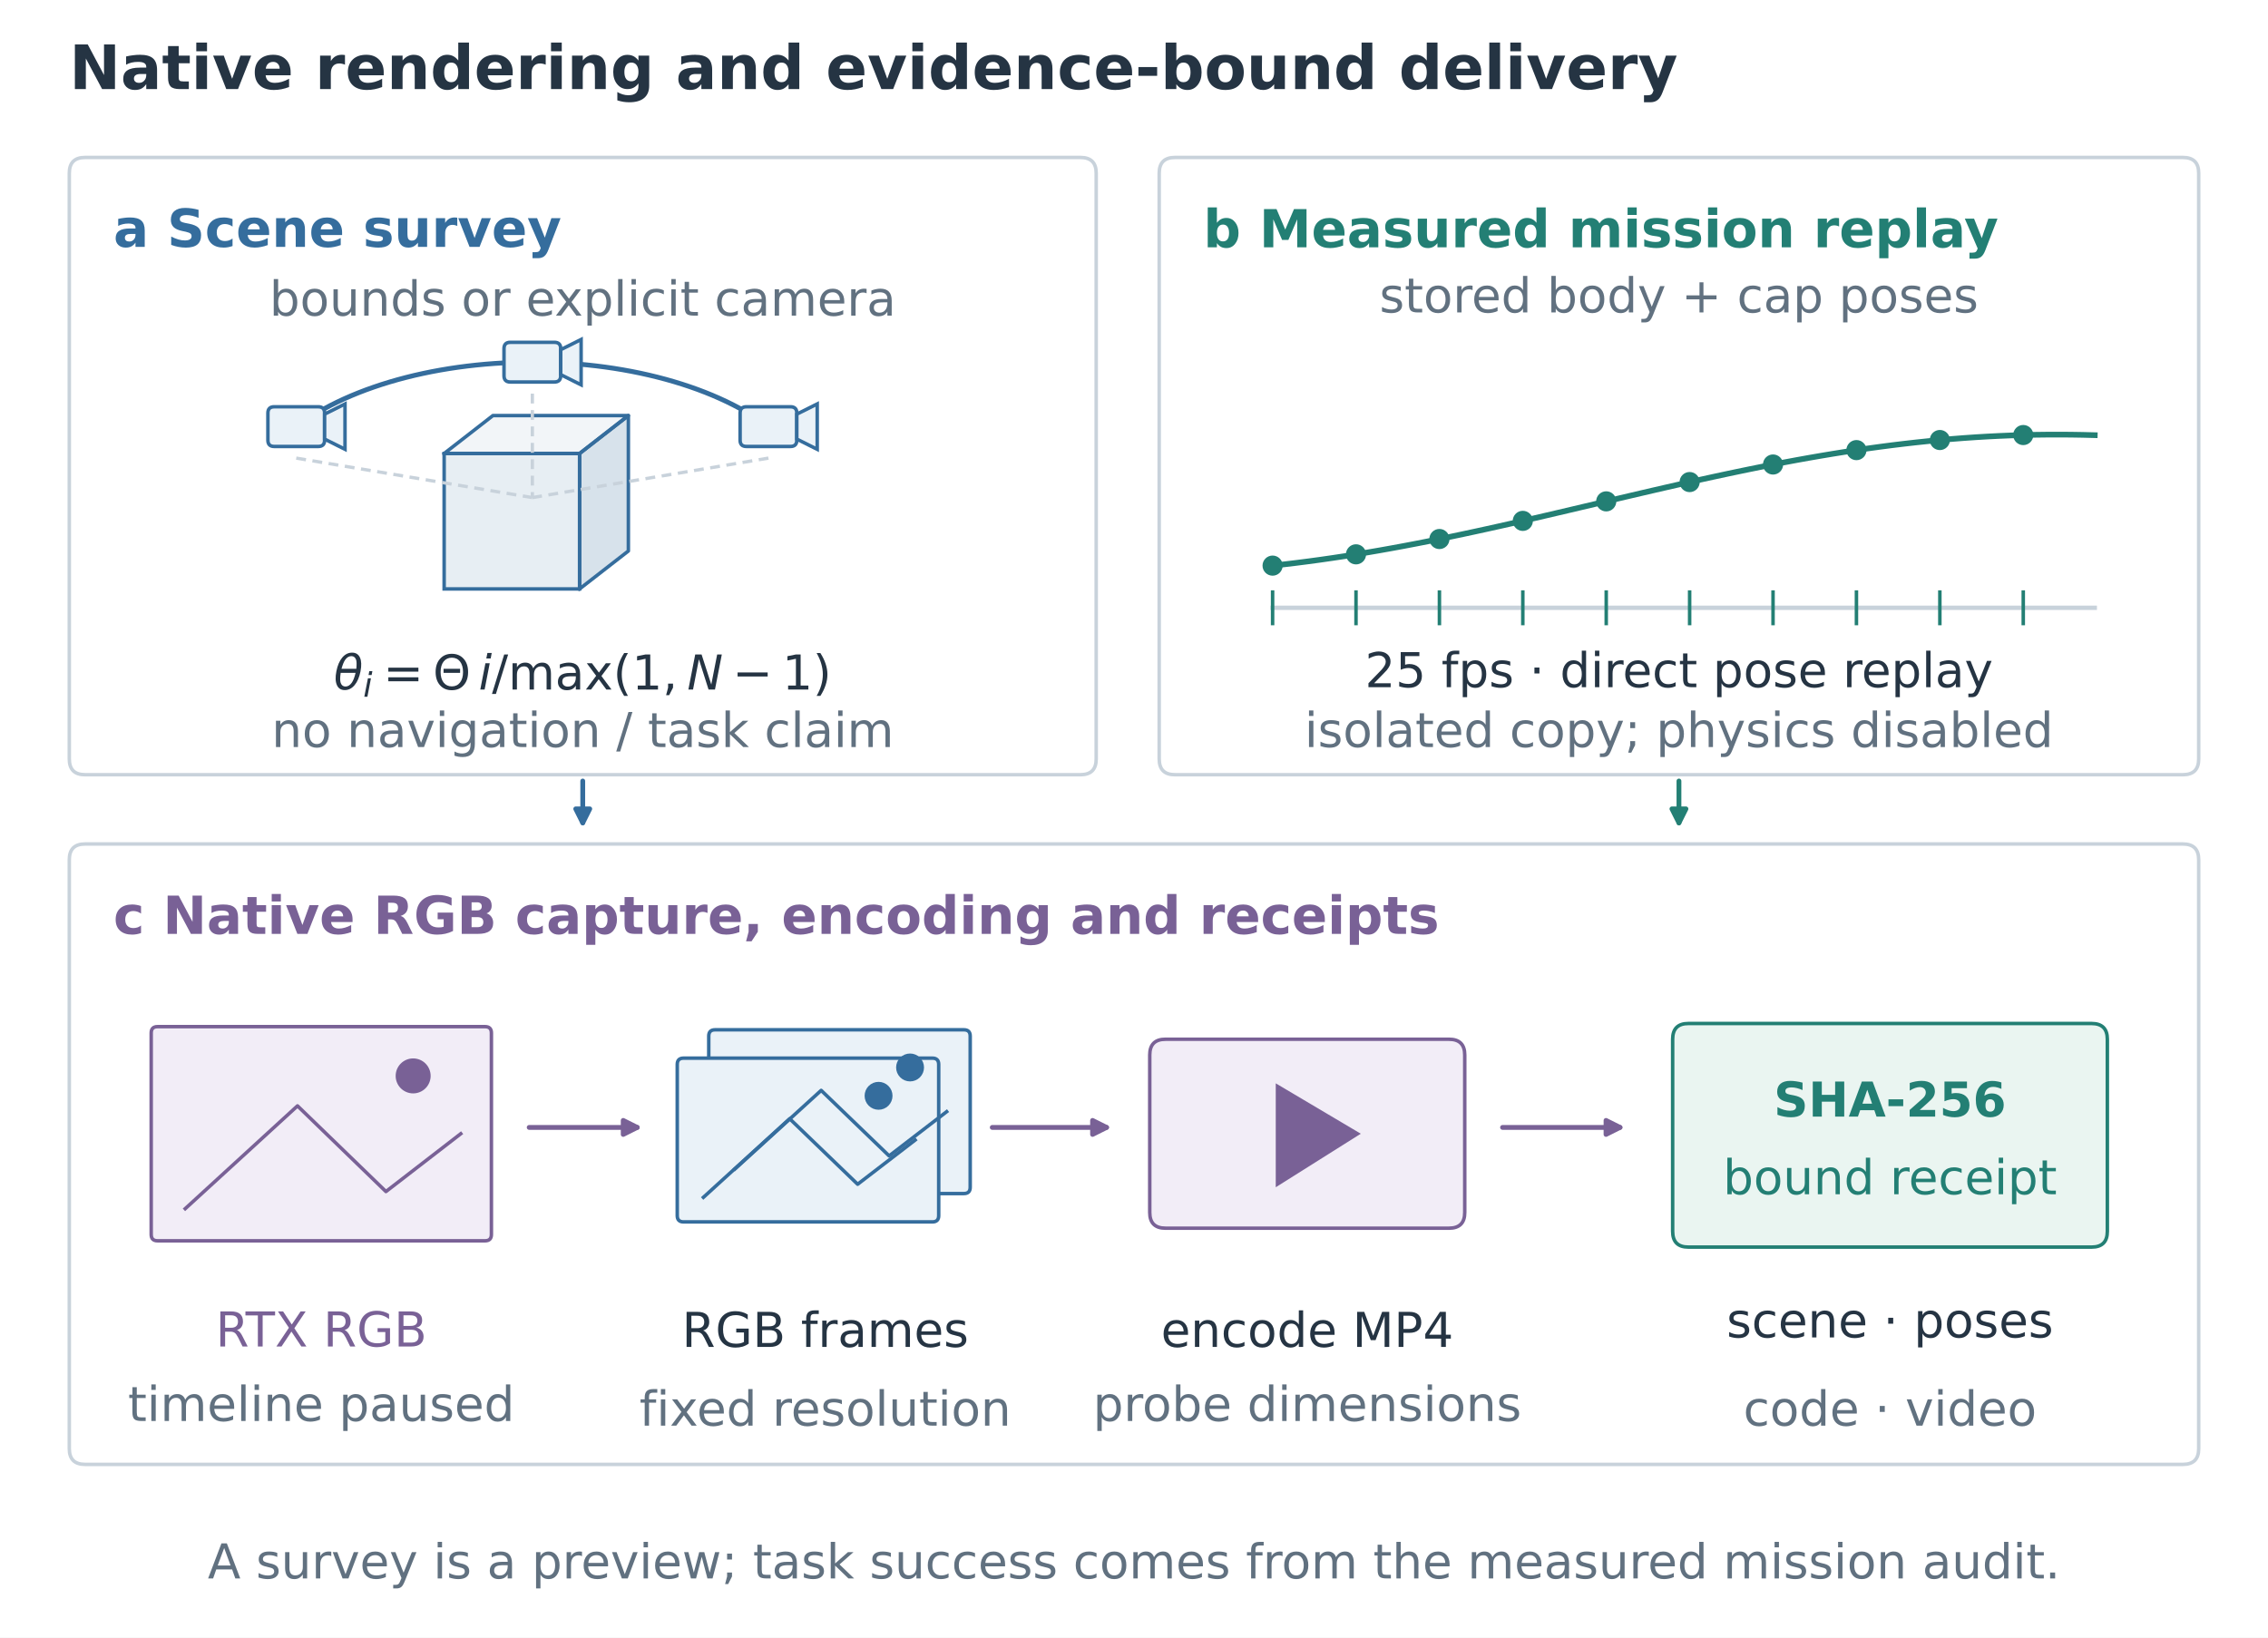
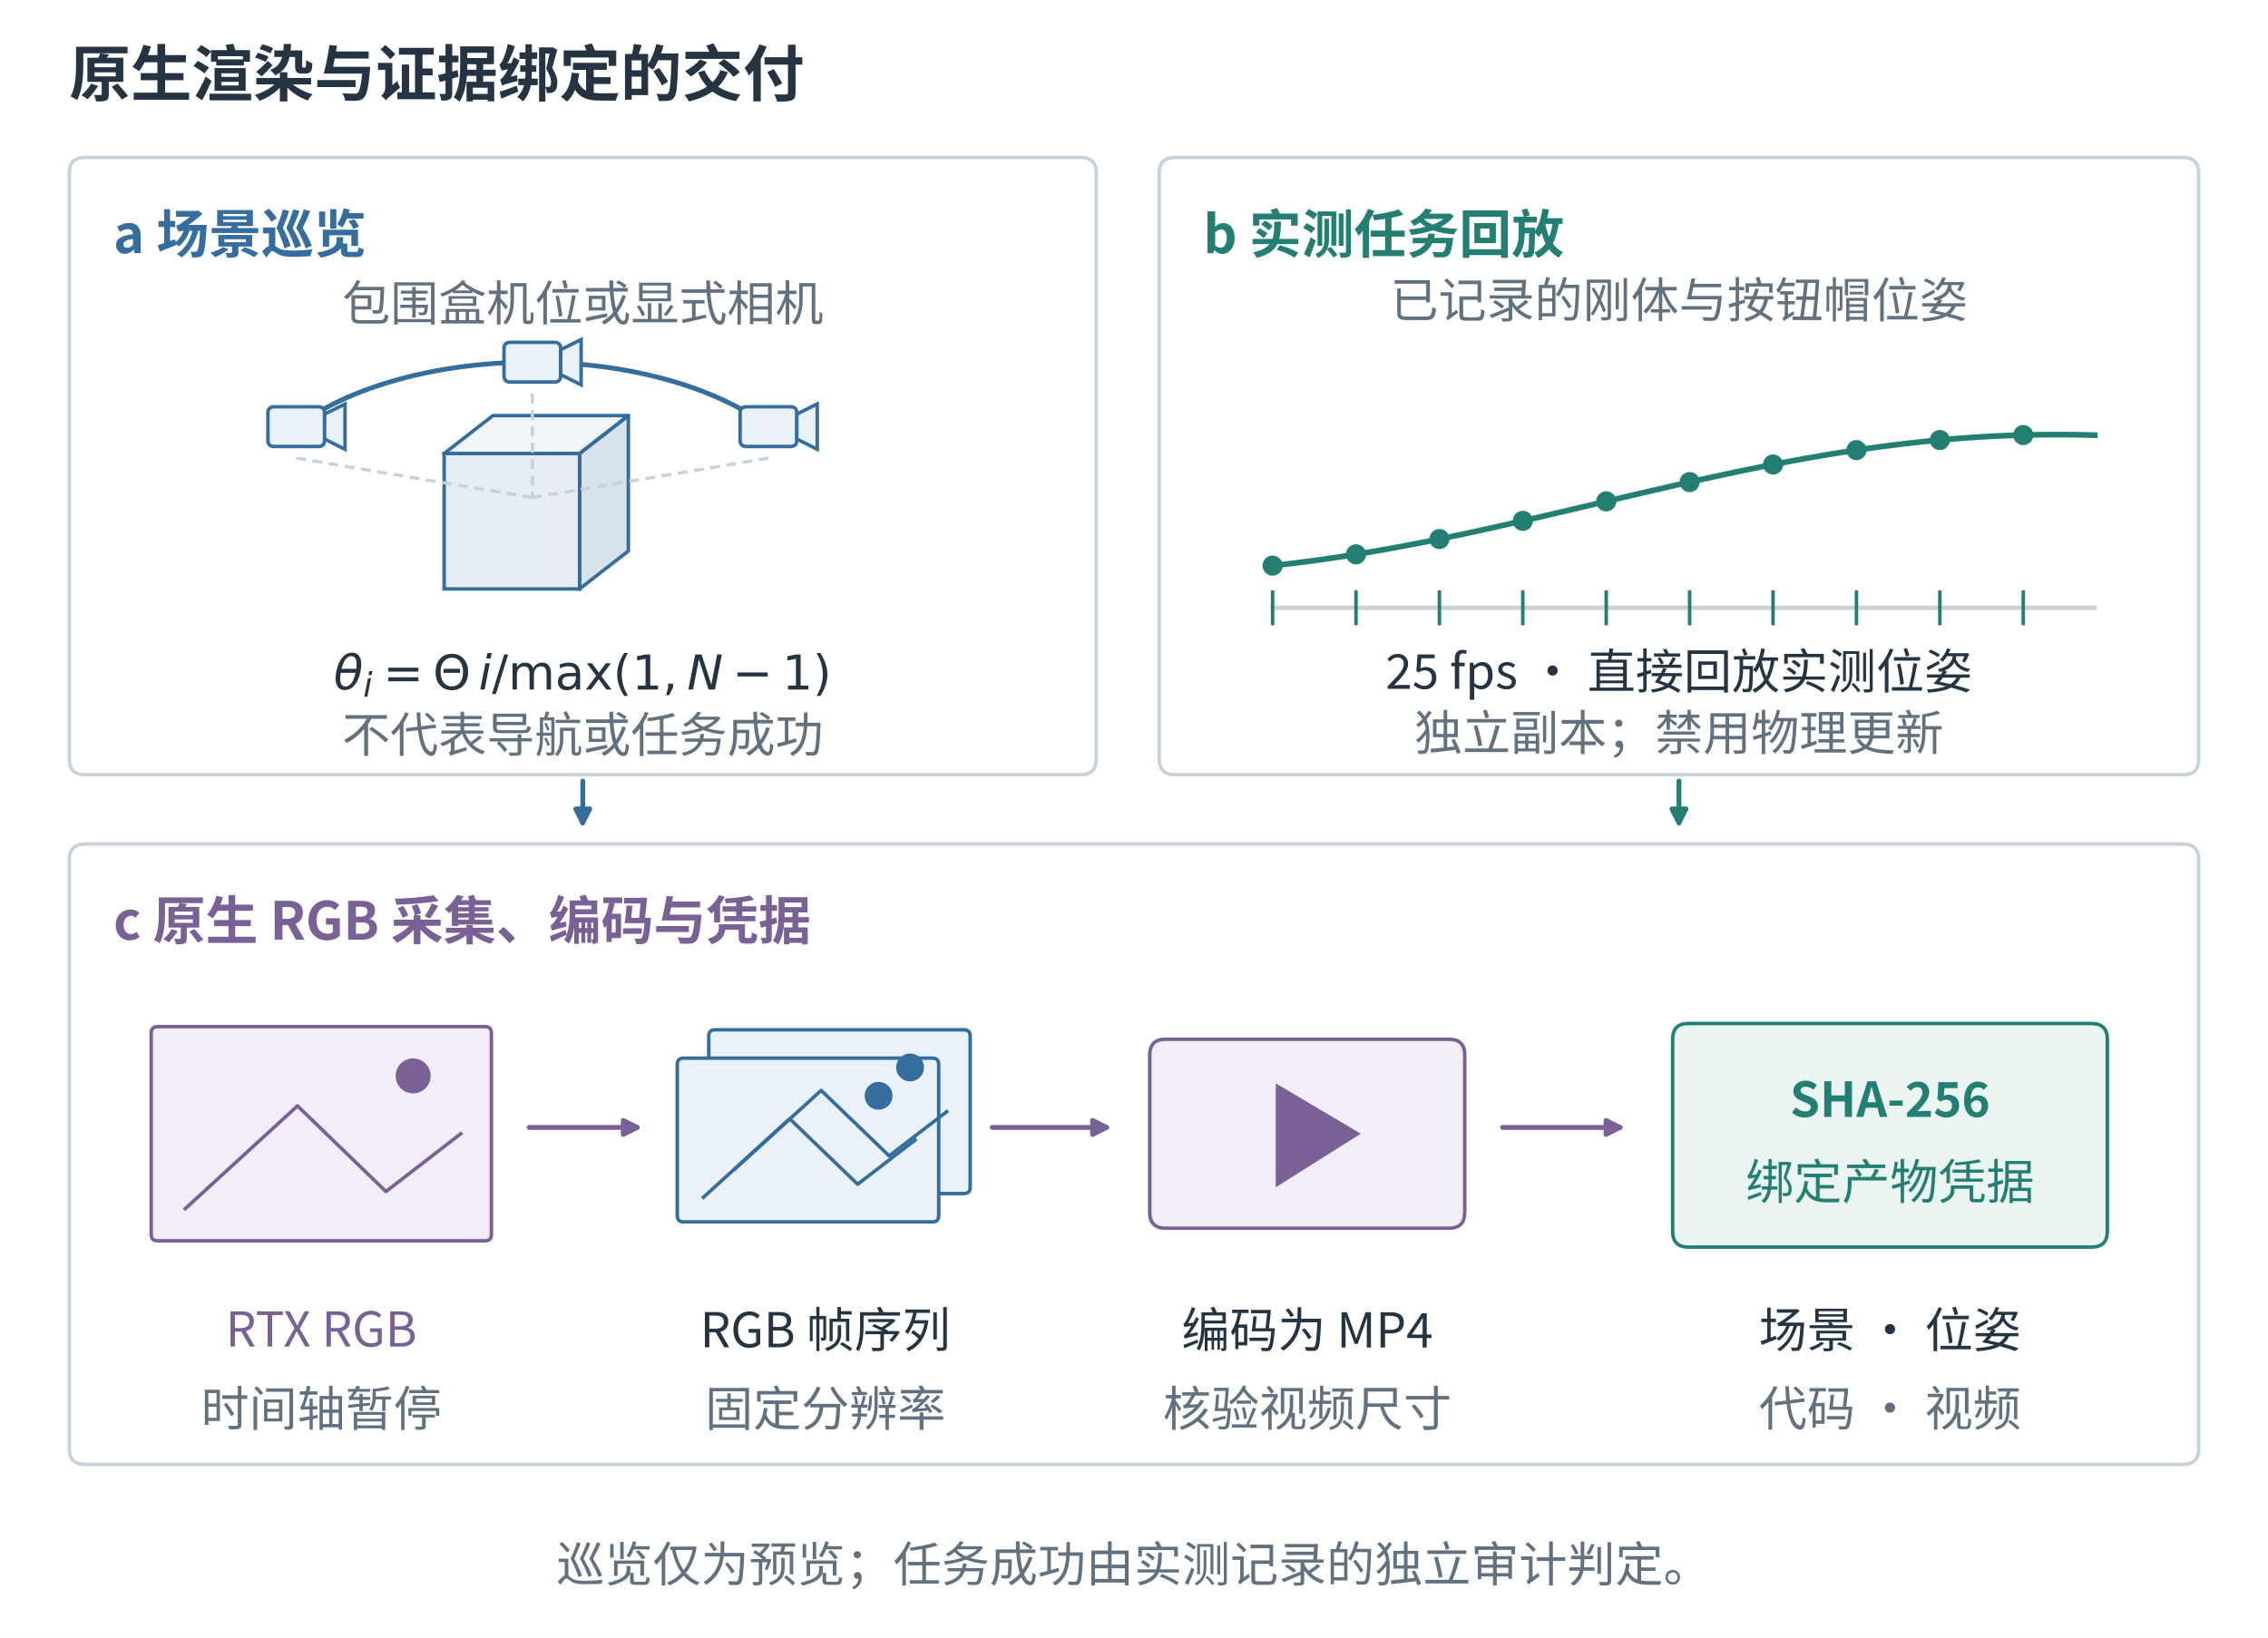
<svg xmlns="http://www.w3.org/2000/svg" xmlns:xlink="http://www.w3.org/1999/xlink" width="518.4pt" height="374.4pt" viewBox="0 0 518.4 374.4" version="1.1">
  <defs>
    <style type="text/css">*{stroke-linejoin: round; stroke-linecap: butt}</style>
  </defs>
  <g id="figure_1">
    <g id="patch_1">
      <path d="M 0 374.4 L 518.4 374.4 L 518.4 0 L 0 0 z " style="fill: #ffffff" />
    </g>
    <g id="axes_1">
      <g id="patch_2">
        <path d="M 19.44 177.12 L 246.96 177.12 Q 250.56 177.12 250.56 173.52 L 250.56 39.6 Q 250.56 36 246.96 36 L 19.44 36 Q 15.84 36 15.84 39.6 L 15.84 173.52 Q 15.84 177.12 19.44 177.12 z " clip-path="url(#pab7b0f6d54)" style="fill: #ffffff; stroke: #c8d2db; stroke-width: 0.8; stroke-linejoin: miter" />
      </g>
      <g id="patch_3">
        <path d="M 268.56 177.12 L 498.96 177.12 Q 502.56 177.12 502.56 173.52 L 502.56 39.6 Q 502.56 36 498.96 36 L 268.56 36 Q 264.96 36 264.96 39.6 L 264.96 173.52 Q 264.96 177.12 268.56 177.12 z " clip-path="url(#pab7b0f6d54)" style="fill: #ffffff; stroke: #c8d2db; stroke-width: 0.8; stroke-linejoin: miter" />
      </g>
      <g id="patch_4">
        <path d="M 19.44 334.8 L 498.96 334.8 Q 502.56 334.8 502.56 331.2 L 502.56 196.56 Q 502.56 192.96 498.96 192.96 L 19.44 192.96 Q 15.84 192.96 15.84 196.56 L 15.84 331.2 Q 15.84 334.8 19.44 334.8 z " clip-path="url(#pab7b0f6d54)" style="fill: #ffffff; stroke: #c8d2db; stroke-width: 0.8; stroke-linejoin: miter" />
      </g>
      <g id="patch_5">
        <path d="M 175.808 97.659 C 169.317 92.751 160.509 88.809 150.248 86.219 C 139.988 83.628 128.62 82.477 117.258 82.878 C 105.897 83.279 94.925 85.218 85.418 88.506 C 75.911 91.794 68.19 96.32 63.01 101.639 " clip-path="url(#pab7b0f6d54)" style="fill: none; stroke: #356d9d; stroke-width: 1.1; stroke-linejoin: miter" />
      </g>
      <g id="patch_6">
        <path d="M 170.606 102.073 L 180.686 102.073 Q 182.126 102.073 182.126 100.633 L 182.126 94.441 Q 182.126 93.001 180.686 93.001 L 170.606 93.001 Q 169.166 93.001 169.166 94.441 L 169.166 100.633 Q 169.166 102.073 170.606 102.073 z " clip-path="url(#pab7b0f6d54)" style="fill: #eaf2f8; stroke: #356d9d; stroke-width: 0.8; stroke-linejoin: miter" />
      </g>
      <g id="patch_7">
        <path d="M 116.64 87.336 L 126.72 87.336 Q 128.16 87.336 128.16 85.896 L 128.16 79.704 Q 128.16 78.264 126.72 78.264 L 116.64 78.264 Q 115.2 78.264 115.2 79.704 L 115.2 85.896 Q 115.2 87.336 116.64 87.336 z " clip-path="url(#pab7b0f6d54)" style="fill: #eaf2f8; stroke: #356d9d; stroke-width: 0.8; stroke-linejoin: miter" />
      </g>
      <g id="patch_8">
        <path d="M 62.674 102.073 L 72.754 102.073 Q 74.194 102.073 74.194 100.633 L 74.194 94.441 Q 74.194 93.001 72.754 93.001 L 62.674 93.001 Q 61.234 93.001 61.234 94.441 L 61.234 100.633 Q 61.234 102.073 62.674 102.073 z " clip-path="url(#pab7b0f6d54)" style="fill: #eaf2f8; stroke: #356d9d; stroke-width: 0.8; stroke-linejoin: miter" />
      </g>
      <g id="patch_9">
        <path d="M 36 283.68 L 110.88 283.68 Q 112.32 283.68 112.32 282.24 L 112.32 236.16 Q 112.32 234.72 110.88 234.72 L 36 234.72 Q 34.56 234.72 34.56 236.16 L 34.56 282.24 Q 34.56 283.68 36 283.68 z " clip-path="url(#pab7b0f6d54)" style="fill: #f2edf7; stroke: #796196; stroke-width: 0.8; stroke-linejoin: miter" />
      </g>
      <g id="patch_10">
        <path d="M 163.44 272.88 L 220.32 272.88 Q 221.76 272.88 221.76 271.44 L 221.76 236.88 Q 221.76 235.44 220.32 235.44 L 163.44 235.44 Q 162 235.44 162 236.88 L 162 271.44 Q 162 272.88 163.44 272.88 z " clip-path="url(#pab7b0f6d54)" style="fill: #eaf2f8; stroke: #356d9d; stroke-width: 0.8; stroke-linejoin: miter" />
      </g>
      <g id="patch_11">
        <path d="M 156.24 279.36 L 213.12 279.36 Q 214.56 279.36 214.56 277.92 L 214.56 243.36 Q 214.56 241.92 213.12 241.92 L 156.24 241.92 Q 154.8 241.92 154.8 243.36 L 154.8 277.92 Q 154.8 279.36 156.24 279.36 z " clip-path="url(#pab7b0f6d54)" style="fill: #eaf2f8; stroke: #356d9d; stroke-width: 0.8; stroke-linejoin: miter" />
      </g>
      <g id="patch_12">
        <path d="M 266.4 280.8 L 331.2 280.8 Q 334.8 280.8 334.8 277.2 L 334.8 241.2 Q 334.8 237.6 331.2 237.6 L 266.4 237.6 Q 262.8 237.6 262.8 241.2 L 262.8 277.2 Q 262.8 280.8 266.4 280.8 z " clip-path="url(#pab7b0f6d54)" style="fill: #f2edf7; stroke: #796196; stroke-width: 0.8; stroke-linejoin: miter" />
      </g>
      <g id="patch_13">
        <path d="M 385.92 285.12 L 478.08 285.12 Q 481.68 285.12 481.68 281.52 L 481.68 237.6 Q 481.68 234 478.08 234 L 385.92 234 Q 382.32 234 382.32 237.6 L 382.32 281.52 Q 382.32 285.12 385.92 285.12 z " clip-path="url(#pab7b0f6d54)" style="fill: #eaf5f1; stroke: #237f74; stroke-width: 0.8; stroke-linejoin: miter" />
      </g>
      <g id="line2d_1">
        <path d="M 290.88 129.317 L 293.603 129.014 L 296.327 128.688 L 299.05 128.34 L 301.774 127.97 L 304.497 127.579 L 307.221 127.168 L 309.944 126.737 L 312.668 126.288 L 315.391 125.82 L 318.115 125.334 L 320.838 124.832 L 323.562 124.314 L 326.285 123.781 L 329.009 123.233 L 331.732 122.673 L 334.456 122.1 L 337.179 121.516 L 339.903 120.922 L 342.626 120.318 L 345.35 119.705 L 348.073 119.086 L 350.797 118.459 L 353.52 117.828 L 356.243 117.192 L 358.967 116.553 L 361.69 115.911 L 364.414 115.269 L 367.137 114.626 L 369.861 113.984 L 372.584 113.345 L 375.308 112.708 L 378.031 112.076 L 380.755 111.448 L 383.478 110.827 L 386.202 110.213 L 388.925 109.607 L 391.649 109.01 L 394.372 108.424 L 397.096 107.849 L 399.819 107.286 L 402.543 106.736 L 405.266 106.199 L 407.99 105.678 L 410.713 105.172 L 413.437 104.683 L 416.16 104.211 L 418.883 103.757 L 421.607 103.322 L 424.33 102.907 L 427.054 102.512 L 429.777 102.138 L 432.501 101.785 L 435.224 101.454 L 437.948 101.146 L 440.671 100.861 L 443.395 100.6 L 446.118 100.363 L 448.842 100.15 L 451.565 99.962 L 454.289 99.799 L 457.012 99.662 L 459.736 99.55 L 462.459 99.463 L 465.183 99.403 L 467.906 99.369 L 470.63 99.36 L 473.353 99.378 L 476.077 99.422 L 478.8 99.492 " clip-path="url(#pab7b0f6d54)" style="fill: none; stroke: #237f74; stroke-width: 1.3; stroke-linecap: square" />
      </g>
      <g id="patch_14">
        <path d="M 101.52 134.64 L 132.48 134.64 L 132.48 103.68 L 101.52 103.68 z " clip-path="url(#pab7b0f6d54)" style="fill: #356d9d; opacity: 0.12" />
      </g>
      <g id="line2d_2">
        <path d="M 101.52 134.64 L 132.48 134.64 L 132.48 103.68 L 101.52 103.68 L 101.52 134.64 " clip-path="url(#pab7b0f6d54)" style="fill: none; stroke: #356d9d; stroke-width: 0.8; stroke-linecap: square" />
      </g>
      <g id="patch_15">
        <path d="M 101.52 103.68 L 112.666 95.011 L 143.626 95.011 L 132.48 103.68 z " clip-path="url(#pab7b0f6d54)" style="fill: #356d9d; opacity: 0.07" />
      </g>
      <g id="line2d_3">
        <path d="M 101.52 103.68 L 112.666 95.011 L 143.626 95.011 L 132.48 103.68 L 101.52 103.68 " clip-path="url(#pab7b0f6d54)" style="fill: none; stroke: #356d9d; stroke-width: 0.8; stroke-linecap: square" />
      </g>
      <g id="patch_16">
        <path d="M 132.48 134.64 L 143.626 125.971 L 143.626 95.011 L 132.48 103.68 z " clip-path="url(#pab7b0f6d54)" style="fill: #356d9d; opacity: 0.2" />
      </g>
      <g id="line2d_4">
        <path d="M 132.48 134.64 L 143.626 125.971 L 143.626 95.011 L 132.48 103.68 L 132.48 134.64 " clip-path="url(#pab7b0f6d54)" style="fill: none; stroke: #356d9d; stroke-width: 0.8; stroke-linecap: square" />
      </g>
      <g id="line2d_5">
        <path d="M 175.646 104.737 L 121.68 113.76 " clip-path="url(#pab7b0f6d54)" style="fill: none; stroke-dasharray: 2.25,1.5; stroke-dashoffset: 0; stroke: #c8d2db; stroke-width: 0.75" />
      </g>
      <g id="line2d_6">
        <path d="M 121.68 90 L 121.68 113.76 " clip-path="url(#pab7b0f6d54)" style="fill: none; stroke-dasharray: 2.25,1.5; stroke-dashoffset: 0; stroke: #c8d2db; stroke-width: 0.75" />
      </g>
      <g id="line2d_7">
        <path d="M 67.714 104.737 L 121.68 113.76 " clip-path="url(#pab7b0f6d54)" style="fill: none; stroke-dasharray: 2.25,1.5; stroke-dashoffset: 0; stroke: #c8d2db; stroke-width: 0.75" />
      </g>
      <g id="line2d_8">
        <path d="M 290.88 138.96 L 478.8 138.96 " clip-path="url(#pab7b0f6d54)" style="fill: none; stroke: #c8d2db; stroke-linecap: square" />
      </g>
      <g id="line2d_9">
        <path d="M 290.88 142.56 L 290.88 135.36 " clip-path="url(#pab7b0f6d54)" style="fill: none; stroke: #237f74; stroke-width: 0.8; stroke-linecap: square" />
      </g>
      <g id="line2d_10">
        <path d="M 309.944 142.56 L 309.944 135.36 " clip-path="url(#pab7b0f6d54)" style="fill: none; stroke: #237f74; stroke-width: 0.8; stroke-linecap: square" />
      </g>
      <g id="line2d_11">
        <path d="M 329.009 142.56 L 329.009 135.36 " clip-path="url(#pab7b0f6d54)" style="fill: none; stroke: #237f74; stroke-width: 0.8; stroke-linecap: square" />
      </g>
      <g id="line2d_12">
        <path d="M 348.073 142.56 L 348.073 135.36 " clip-path="url(#pab7b0f6d54)" style="fill: none; stroke: #237f74; stroke-width: 0.8; stroke-linecap: square" />
      </g>
      <g id="line2d_13">
        <path d="M 367.137 142.56 L 367.137 135.36 " clip-path="url(#pab7b0f6d54)" style="fill: none; stroke: #237f74; stroke-width: 0.8; stroke-linecap: square" />
      </g>
      <g id="line2d_14">
        <path d="M 386.202 142.56 L 386.202 135.36 " clip-path="url(#pab7b0f6d54)" style="fill: none; stroke: #237f74; stroke-width: 0.8; stroke-linecap: square" />
      </g>
      <g id="line2d_15">
        <path d="M 405.266 142.56 L 405.266 135.36 " clip-path="url(#pab7b0f6d54)" style="fill: none; stroke: #237f74; stroke-width: 0.8; stroke-linecap: square" />
      </g>
      <g id="line2d_16">
        <path d="M 424.33 142.56 L 424.33 135.36 " clip-path="url(#pab7b0f6d54)" style="fill: none; stroke: #237f74; stroke-width: 0.8; stroke-linecap: square" />
      </g>
      <g id="line2d_17">
        <path d="M 443.395 142.56 L 443.395 135.36 " clip-path="url(#pab7b0f6d54)" style="fill: none; stroke: #237f74; stroke-width: 0.8; stroke-linecap: square" />
      </g>
      <g id="line2d_18">
        <path d="M 462.459 142.56 L 462.459 135.36 " clip-path="url(#pab7b0f6d54)" style="fill: none; stroke: #237f74; stroke-width: 0.8; stroke-linecap: square" />
      </g>
      <g id="line2d_19">
        <path d="M 42.336 276.336 L 67.997 252.835 L 88.214 272.419 L 105.322 259.2 " clip-path="url(#pab7b0f6d54)" style="fill: none; stroke: #796196; stroke-width: 0.8; stroke-linecap: square" />
      </g>
      <g id="line2d_20">
        <path d="M 167.976 267.264 L 187.697 249.293 L 203.234 264.269 L 216.382 254.16 " clip-path="url(#pab7b0f6d54)" style="fill: none; stroke: #356d9d; stroke-width: 0.8; stroke-linecap: square" />
      </g>
      <g id="line2d_21">
        <path d="M 160.776 273.744 L 180.497 255.773 L 196.034 270.749 L 209.182 260.64 " clip-path="url(#pab7b0f6d54)" style="fill: none; stroke: #356d9d; stroke-width: 0.8; stroke-linecap: square" />
      </g>
      <g id="patch_17">
        <path d="M 182.126 100.388 L 186.791 102.721 L 186.791 92.353 L 182.126 94.686 z " clip-path="url(#pab7b0f6d54)" style="fill: #eaf2f8; stroke: #356d9d; stroke-width: 0.8; stroke-linejoin: miter" />
      </g>
      <g id="patch_18">
        <path d="M 128.16 85.651 L 132.826 87.984 L 132.826 77.616 L 128.16 79.949 z " clip-path="url(#pab7b0f6d54)" style="fill: #eaf2f8; stroke: #356d9d; stroke-width: 0.8; stroke-linejoin: miter" />
      </g>
      <g id="patch_19">
        <path d="M 74.194 100.388 L 78.86 102.721 L 78.86 92.353 L 74.194 94.686 z " clip-path="url(#pab7b0f6d54)" style="fill: #eaf2f8; stroke: #356d9d; stroke-width: 0.8; stroke-linejoin: miter" />
      </g>
      <g id="patch_20">
        <path d="M 94.435 249.48 C 95.363 249.48 96.253 249.111 96.91 248.455 C 97.566 247.799 97.934 246.909 97.934 245.981 C 97.934 245.053 97.566 244.163 96.91 243.506 C 96.253 242.85 95.363 242.482 94.435 242.482 C 93.507 242.482 92.617 242.85 91.961 243.506 C 91.305 244.163 90.936 245.053 90.936 245.981 C 90.936 246.909 91.305 247.799 91.961 248.455 C 92.617 249.111 93.507 249.48 94.435 249.48 z " clip-path="url(#pab7b0f6d54)" style="fill: #796196; stroke: #796196; stroke-linejoin: miter" />
      </g>
      <g id="patch_21">
        <path d="M 208.015 246.74 C 208.728 246.74 209.412 246.457 209.917 245.953 C 210.421 245.448 210.704 244.764 210.704 244.051 C 210.704 243.338 210.421 242.654 209.917 242.15 C 209.412 241.645 208.728 241.362 208.015 241.362 C 207.302 241.362 206.618 241.645 206.114 242.15 C 205.609 242.654 205.326 243.338 205.326 244.051 C 205.326 244.764 205.609 245.448 206.114 245.953 C 206.618 246.457 207.302 246.74 208.015 246.74 z " clip-path="url(#pab7b0f6d54)" style="fill: #356d9d; stroke: #356d9d; stroke-linejoin: miter" />
      </g>
      <g id="patch_22">
        <path d="M 200.815 253.22 C 201.528 253.22 202.212 252.937 202.717 252.433 C 203.221 251.928 203.504 251.244 203.504 250.531 C 203.504 249.818 203.221 249.134 202.717 248.63 C 202.212 248.125 201.528 247.842 200.815 247.842 C 200.102 247.842 199.418 248.125 198.914 248.63 C 198.409 249.134 198.126 249.818 198.126 250.531 C 198.126 251.244 198.409 251.928 198.914 252.433 C 199.418 252.937 200.102 253.22 200.815 253.22 z " clip-path="url(#pab7b0f6d54)" style="fill: #356d9d; stroke: #356d9d; stroke-linejoin: miter" />
      </g>
      <g id="patch_23">
        <path d="M 291.6 271.44 L 291.6 247.68 L 311.04 259.2 z " clip-path="url(#pab7b0f6d54)" style="fill: #796196" />
      </g>
      <g id="patch_24">
        <path d="M 133.2 178.56 L 133.2 188.13 " clip-path="url(#pab7b0f6d54)" style="fill: none; stroke: #356d9d; stroke-width: 1.1; stroke-linecap: round" />
        <path d="M 134.8 184.93 L 133.2 188.13 L 131.6 184.93 z " clip-path="url(#pab7b0f6d54)" style="fill: #356d9d; stroke: #356d9d; stroke-width: 1.1; stroke-linecap: round" />
      </g>
      <g id="patch_25">
        <path d="M 383.76 178.56 L 383.76 188.13 " clip-path="url(#pab7b0f6d54)" style="fill: none; stroke: #237f74; stroke-width: 1.1; stroke-linecap: round" />
        <path d="M 385.36 184.93 L 383.76 188.13 L 382.16 184.93 z " clip-path="url(#pab7b0f6d54)" style="fill: #237f74; stroke: #237f74; stroke-width: 1.1; stroke-linecap: round" />
      </g>
      <g id="patch_26">
        <path d="M 120.96 257.76 L 145.65 257.76 " clip-path="url(#pab7b0f6d54)" style="fill: none; stroke: #796196; stroke-width: 1.1; stroke-linecap: round" />
        <path d="M 142.45 256.16 L 145.65 257.76 L 142.45 259.36 z " clip-path="url(#pab7b0f6d54)" style="fill: #796196; stroke: #796196; stroke-width: 1.1; stroke-linecap: round" />
      </g>
      <g id="patch_27">
        <path d="M 226.8 257.76 L 252.93 257.76 " clip-path="url(#pab7b0f6d54)" style="fill: none; stroke: #796196; stroke-width: 1.1; stroke-linecap: round" />
        <path d="M 249.73 256.16 L 252.93 257.76 L 249.73 259.36 z " clip-path="url(#pab7b0f6d54)" style="fill: #796196; stroke: #796196; stroke-width: 1.1; stroke-linecap: round" />
      </g>
      <g id="patch_28">
        <path d="M 343.44 257.76 L 370.29 257.76 " clip-path="url(#pab7b0f6d54)" style="fill: none; stroke: #796196; stroke-width: 1.1; stroke-linecap: round" />
        <path d="M 367.09 256.16 L 370.29 257.76 L 367.09 259.36 z " clip-path="url(#pab7b0f6d54)" style="fill: #796196; stroke: #796196; stroke-width: 1.1; stroke-linecap: round" />
      </g>
      <g id="PathCollection_1">
        <defs>
          <path id="mbf965489bb" d="M 0 1.803 C 0.478 1.803 0.937 1.613 1.275 1.275 C 1.613 0.937 1.803 0.478 1.803 0 C 1.803 -0.478 1.613 -0.937 1.275 -1.275 C 0.937 -1.613 0.478 -1.803 0 -1.803 C -0.478 -1.803 -0.937 -1.613 -1.275 -1.275 C -1.613 -0.937 -1.803 -0.478 -1.803 0 C -1.803 0.478 -1.613 0.937 -1.275 1.275 C -0.937 1.613 -0.478 1.803 0 1.803 z " style="stroke: #237f74" />
        </defs>
        <g clip-path="url(#pab7b0f6d54)">
          <use xlink:href="#mbf965489bb" x="290.88" y="129.317" style="fill: #237f74; stroke: #237f74" />
          <use xlink:href="#mbf965489bb" x="309.944" y="126.737" style="fill: #237f74; stroke: #237f74" />
          <use xlink:href="#mbf965489bb" x="329.009" y="123.233" style="fill: #237f74; stroke: #237f74" />
          <use xlink:href="#mbf965489bb" x="348.073" y="119.086" style="fill: #237f74; stroke: #237f74" />
          <use xlink:href="#mbf965489bb" x="367.137" y="114.626" style="fill: #237f74; stroke: #237f74" />
          <use xlink:href="#mbf965489bb" x="386.202" y="110.213" style="fill: #237f74; stroke: #237f74" />
          <use xlink:href="#mbf965489bb" x="405.266" y="106.199" style="fill: #237f74; stroke: #237f74" />
          <use xlink:href="#mbf965489bb" x="424.33" y="102.907" style="fill: #237f74; stroke: #237f74" />
          <use xlink:href="#mbf965489bb" x="443.395" y="100.6" style="fill: #237f74; stroke: #237f74" />
          <use xlink:href="#mbf965489bb" x="462.459" y="99.463" style="fill: #237f74; stroke: #237f74" />
        </g>
      </g>
      <g id="text_1">
-         <text style="font-weight: 700; font-size: 14px; font-family: 'DejaVu Sans'; text-anchor: start; fill: #253443" x="15.84" y="20.368" transform="rotate(-0 15.84 20.36844)">Native rendering and evidence-bound delivery</text>
+         <text style="font-weight: 700; font-size: 14px; font-family: 'Noto Sans CJK SC', 'DejaVu Sans'; text-anchor: start; fill: #253443" x="15.84" y="21.95" transform="rotate(-0 15.84 21.95)">原生渲染与证据绑定的交付</text>
      </g>
      <g id="text_2">
-         <text style="font-size: 11px; font-family: 'DejaVu Sans'; text-anchor: middle; fill: #617180" x="259.2" y="360.875" transform="rotate(-0 259.2 360.8753)">A survey is a preview; task success comes from the measured mission audit.</text>
+         <text style="font-size: 11px; font-family: 'Noto Sans CJK SC', 'DejaVu Sans'; text-anchor: middle; fill: #617180" x="259.2" y="361.614" transform="rotate(-0 259.2 361.6135)">巡览仅为预览；任务成功由实测记录的独立审计判定。</text>
      </g>
      <g id="text_3">
-         <text style="font-weight: 700; font-size: 12px; font-family: 'DejaVu Sans'; text-anchor: start; fill: #356d9d" x="25.92" y="56.438" transform="rotate(-0 25.92 56.43844)">a  Scene survey</text>
+         <text style="font-weight: 700; font-size: 12px; font-family: 'Noto Sans CJK SC', 'DejaVu Sans'; text-anchor: start; fill: #356d9d" x="25.92" y="57.858" transform="rotate(-0 25.92 57.85781)">a  场景巡览</text>
      </g>
      <g id="text_4">
-         <text style="font-weight: 700; font-size: 12px; font-family: 'DejaVu Sans'; text-anchor: start; fill: #237f74" x="275.04" y="56.544" transform="rotate(-0 275.04 56.54438)">b  Measured mission replay</text>
+         <text style="font-weight: 700; font-size: 12px; font-family: 'Noto Sans CJK SC', 'DejaVu Sans'; text-anchor: start; fill: #237f74" x="275.04" y="57.9" transform="rotate(-0 275.04 57.9)">b  实测任务回放</text>
      </g>
      <g id="text_5">
-         <text style="font-weight: 700; font-size: 12px; font-family: 'DejaVu Sans'; text-anchor: start; fill: #796196" x="25.92" y="213.504" transform="rotate(-0 25.92 213.5044)">c  Native RGB capture, encoding and receipts</text>
+         <text style="font-weight: 700; font-size: 12px; font-family: 'Noto Sans CJK SC', 'DejaVu Sans'; text-anchor: start; fill: #796196" x="25.92" y="214.836" transform="rotate(-0 25.92 214.8356)">c  原生 RGB 采集、编码与凭据</text>
      </g>
      <g id="text_6">
-         <text style="font-size: 11px; font-family: 'DejaVu Sans'; text-anchor: middle; fill: #617180" x="133.2" y="72.155" transform="rotate(-0 133.2 72.15531)">bounds or explicit camera</text>
+         <text style="font-size: 11px; font-family: 'Noto Sans CJK SC', 'DejaVu Sans'; text-anchor: middle; fill: #617180" x="133.2" y="73.328" transform="rotate(-0 133.2 73.3275)">包围盒机位或显式相机</text>
      </g>
      <g id="text_7">
        <g style="fill: #253443" transform="translate(76.275 158.21)">
          <text>
            <tspan x="0" y="-0.562" style="font-style: oblique; font-size: 11px; font-family: 'DejaVu Sans'; fill: #253443">θ</tspan>
            <tspan x="33.117" y="-0.562" style="font-style: oblique; font-size: 11px; font-family: 'DejaVu Sans'; fill: #253443">i</tspan>
            <tspan x="80.775" y="-0.562" style="font-style: oblique; font-size: 11px; font-family: 'DejaVu Sans'; fill: #253443">N</tspan>
            <tspan x="6.73" y="1.087" style="font-style: oblique; font-size: 7.7px; font-family: 'DejaVu Sans'; fill: #253443">i</tspan>
            <tspan x="11.313" y="-0.562" style="font-size: 11px; font-family: 'DejaVu Sans'; fill: #253443">=</tspan>
            <tspan x="22.673" y="-0.562" style="font-size: 11px; font-family: 'DejaVu Sans'; fill: #253443">Θ</tspan>
            <tspan x="36.173" y="-0.562" style="font-size: 11px; font-family: 'DejaVu Sans'; fill: #253443">/</tspan>
            <tspan x="39.879" y="-0.562" style="font-size: 11px; font-family: 'DejaVu Sans'; fill: #253443">m</tspan>
            <tspan x="50.595" y="-0.562" style="font-size: 11px; font-family: 'DejaVu Sans'; fill: #253443">a</tspan>
            <tspan x="57.335" y="-0.562" style="font-size: 11px; font-family: 'DejaVu Sans'; fill: #253443">x</tspan>
            <tspan x="63.845" y="-0.562" style="font-size: 11px; font-family: 'DejaVu Sans'; fill: #253443">(</tspan>
            <tspan x="68.137" y="-0.562" style="font-size: 11px; font-family: 'DejaVu Sans'; fill: #253443">1</tspan>
            <tspan x="75.135" y="-0.562" style="font-size: 11px; font-family: 'DejaVu Sans'; fill: #253443">,</tspan>
            <tspan x="91.146" y="-0.562" style="font-size: 11px; font-family: 'DejaVu Sans'; fill: #253443">−</tspan>
            <tspan x="102.506" y="-0.562" style="font-size: 11px; font-family: 'DejaVu Sans'; fill: #253443">1</tspan>
            <tspan x="109.505" y="-0.562" style="font-size: 11px; font-family: 'DejaVu Sans'; fill: #253443">)</tspan>
          </text>
        </g>
      </g>
      <g id="text_8">
-         <text style="font-size: 11px; font-family: 'DejaVu Sans'; text-anchor: middle; fill: #617180" x="133.2" y="170.795" transform="rotate(-0 133.2 170.7953)">no navigation / task claim</text>
+         <text style="font-size: 11px; font-family: 'Noto Sans CJK SC', 'DejaVu Sans'; text-anchor: middle; fill: #617180" x="133.2" y="171.961" transform="rotate(-0 133.2 171.9615)">不代表导航或任务成功</text>
      </g>
      <g id="text_9">
-         <text style="font-size: 11px; font-family: 'DejaVu Sans'; text-anchor: middle; fill: #617180" x="383.76" y="71.435" transform="rotate(-0 383.76 71.43531)">stored body + cap poses</text>
+         <text style="font-size: 11px; font-family: 'Noto Sans CJK SC', 'DejaVu Sans'; text-anchor: middle; fill: #617180" x="383.76" y="72.608" transform="rotate(-0 383.76 72.6075)">已记录的刚体与按钮帽位姿</text>
      </g>
      <g id="text_10">
-         <text style="font-size: 11px; font-family: 'DejaVu Sans'; text-anchor: middle; fill: #253443" x="383.76" y="157.115" transform="rotate(-0 383.76 157.1153)">25 fps · direct pose replay</text>
+         <text style="font-size: 11px; font-family: 'Noto Sans CJK SC', 'DejaVu Sans'; text-anchor: middle; fill: #253443" x="383.76" y="157.479" transform="rotate(-0 383.76 157.4788)">25 fps · 直接回放实测位姿</text>
      </g>
      <g id="text_11">
-         <text style="font-size: 11px; font-family: 'DejaVu Sans'; text-anchor: middle; fill: #617180" x="383.76" y="170.795" transform="rotate(-0 383.76 170.7953)">isolated copy; physics disabled</text>
+         <text style="font-size: 11px; font-family: 'Noto Sans CJK SC', 'DejaVu Sans'; text-anchor: middle; fill: #617180" x="383.76" y="171.528" transform="rotate(-0 383.76 171.5275)">独立副本；禁用物理更新</text>
      </g>
      <g id="text_12">
-         <text style="font-size: 11px; font-family: 'DejaVu Sans'; text-anchor: middle; fill: #796196" x="73.44" y="307.844" transform="rotate(-0 73.44 307.8438)">RTX RGB</text>
+         <text style="font-size: 11px; font-family: 'Noto Sans CJK SC', 'DejaVu Sans'; text-anchor: middle; fill: #796196" x="73.44" y="307.871" transform="rotate(-0 73.44 307.8713)">RTX RGB</text>
      </g>
      <g id="text_13">
-         <text style="font-size: 11px; font-family: 'DejaVu Sans'; text-anchor: middle; fill: #617180" x="73.44" y="324.875" transform="rotate(-0 73.44 324.8753)">timeline paused</text>
+         <text style="font-size: 11px; font-family: 'Noto Sans CJK SC', 'DejaVu Sans'; text-anchor: middle; fill: #617180" x="73.44" y="326.048" transform="rotate(-0 73.44 326.0475)">时间轴暂停</text>
      </g>
      <g id="text_14">
-         <text style="font-size: 11px; font-family: 'DejaVu Sans'; text-anchor: middle; fill: #253443" x="188.64" y="307.941" transform="rotate(-0 188.64 307.9409)">RGB frames</text>
+         <text style="font-size: 11px; font-family: 'Noto Sans CJK SC', 'DejaVu Sans'; text-anchor: middle; fill: #253443" x="188.64" y="308.02" transform="rotate(-0 188.64 308.02)">RGB 帧序列</text>
      </g>
      <g id="text_15">
-         <text style="font-size: 11px; font-family: 'DejaVu Sans'; text-anchor: middle; fill: #617180" x="188.64" y="325.941" transform="rotate(-0 188.64 325.9409)">fixed resolution</text>
+         <text style="font-size: 11px; font-family: 'Noto Sans CJK SC', 'DejaVu Sans'; text-anchor: middle; fill: #617180" x="188.64" y="326.042" transform="rotate(-0 188.64 326.0423)">固定分辨率</text>
      </g>
      <g id="text_16">
-         <text style="font-size: 11px; font-family: 'DejaVu Sans'; text-anchor: middle; fill: #253443" x="298.8" y="307.941" transform="rotate(-0 298.8 307.9409)">encode MP4</text>
+         <text style="font-size: 11px; font-family: 'Noto Sans CJK SC', 'DejaVu Sans'; text-anchor: middle; fill: #253443" x="298.8" y="308.075" transform="rotate(-0 298.8 308.075)">编码为 MP4</text>
      </g>
      <g id="text_17">
-         <text style="font-size: 11px; font-family: 'DejaVu Sans'; text-anchor: middle; fill: #617180" x="298.8" y="324.875" transform="rotate(-0 298.8 324.8753)">probe dimensions</text>
+         <text style="font-size: 11px; font-family: 'Noto Sans CJK SC', 'DejaVu Sans'; text-anchor: middle; fill: #617180" x="298.8" y="326.036" transform="rotate(-0 298.8 326.0363)">核验视频尺寸</text>
      </g>
      <g id="text_18">
-         <text style="font-weight: 700; font-size: 11px; font-family: 'DejaVu Sans'; text-anchor: middle; fill: #237f74" x="432" y="255.284" transform="rotate(-0 432 255.2838)">SHA-256</text>
+         <text style="font-weight: 700; font-size: 11px; font-family: 'Noto Sans CJK SC', 'DejaVu Sans'; text-anchor: middle; fill: #237f74" x="432" y="255.35" transform="rotate(-0 432 255.35)">SHA-256</text>
      </g>
      <g id="text_19">
-         <text style="font-size: 11px; font-family: 'DejaVu Sans'; text-anchor: middle; fill: #237f74" x="432" y="273.035" transform="rotate(-0 432 273.0353)">bound receipt</text>
+         <text style="font-size: 11px; font-family: 'Noto Sans CJK SC', 'DejaVu Sans'; text-anchor: middle; fill: #237f74" x="432" y="274.18" transform="rotate(-0 432 274.18)">绑定产物凭据</text>
      </g>
      <g id="text_20">
-         <text style="font-size: 11px; font-family: 'DejaVu Sans'; text-anchor: middle; fill: #253443" x="432" y="305.776" transform="rotate(-0 432 305.7762)">scene · poses</text>
+         <text style="font-size: 11px; font-family: 'Noto Sans CJK SC', 'DejaVu Sans'; text-anchor: middle; fill: #253443" x="432" y="308.054" transform="rotate(-0 432 308.0535)">场景 · 位姿</text>
      </g>
      <g id="text_21">
-         <text style="font-size: 11px; font-family: 'DejaVu Sans'; text-anchor: middle; fill: #617180" x="432" y="325.941" transform="rotate(-0 432 325.9409)">code · video</text>
+         <text style="font-size: 11px; font-family: 'Noto Sans CJK SC', 'DejaVu Sans'; text-anchor: middle; fill: #617180" x="432" y="326.009" transform="rotate(-0 432 326.0088)">代码 · 视频</text>
      </g>
    </g>
  </g>
  <defs>
    <clipPath id="pab7b0f6d54">
      <rect x="0" y="0" width="518.4" height="374.4" />
    </clipPath>
  </defs>
</svg>
